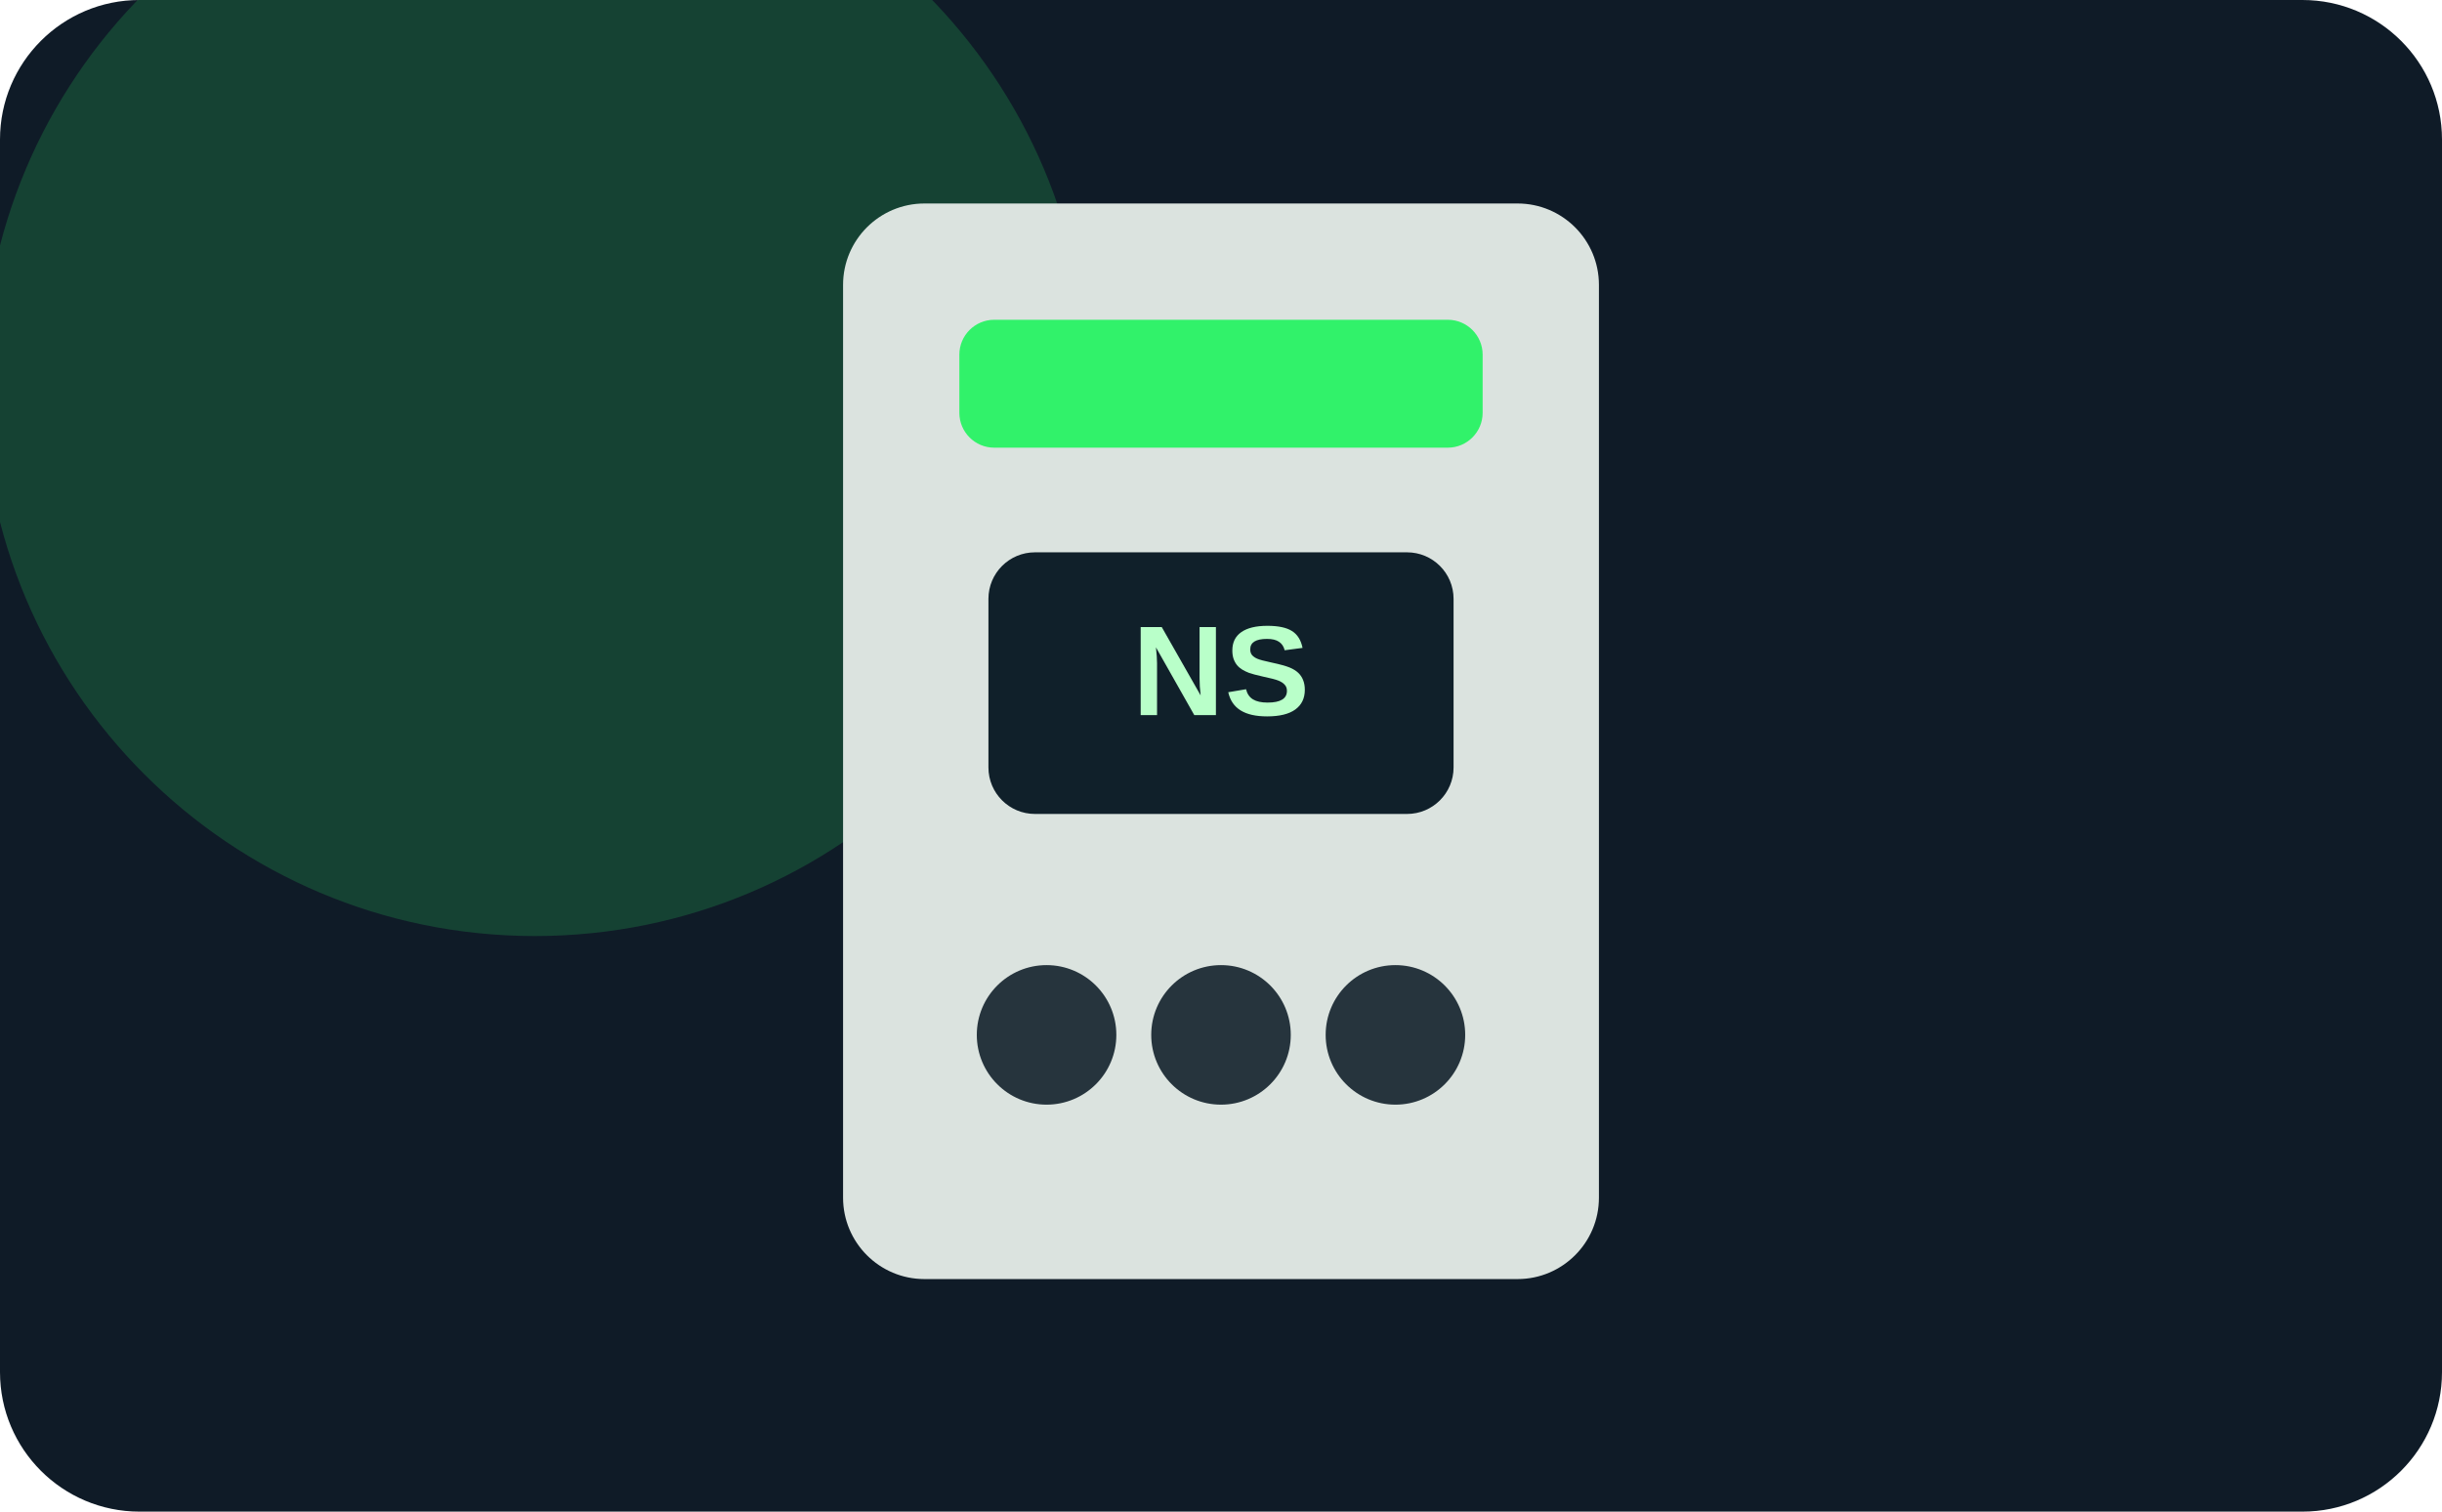
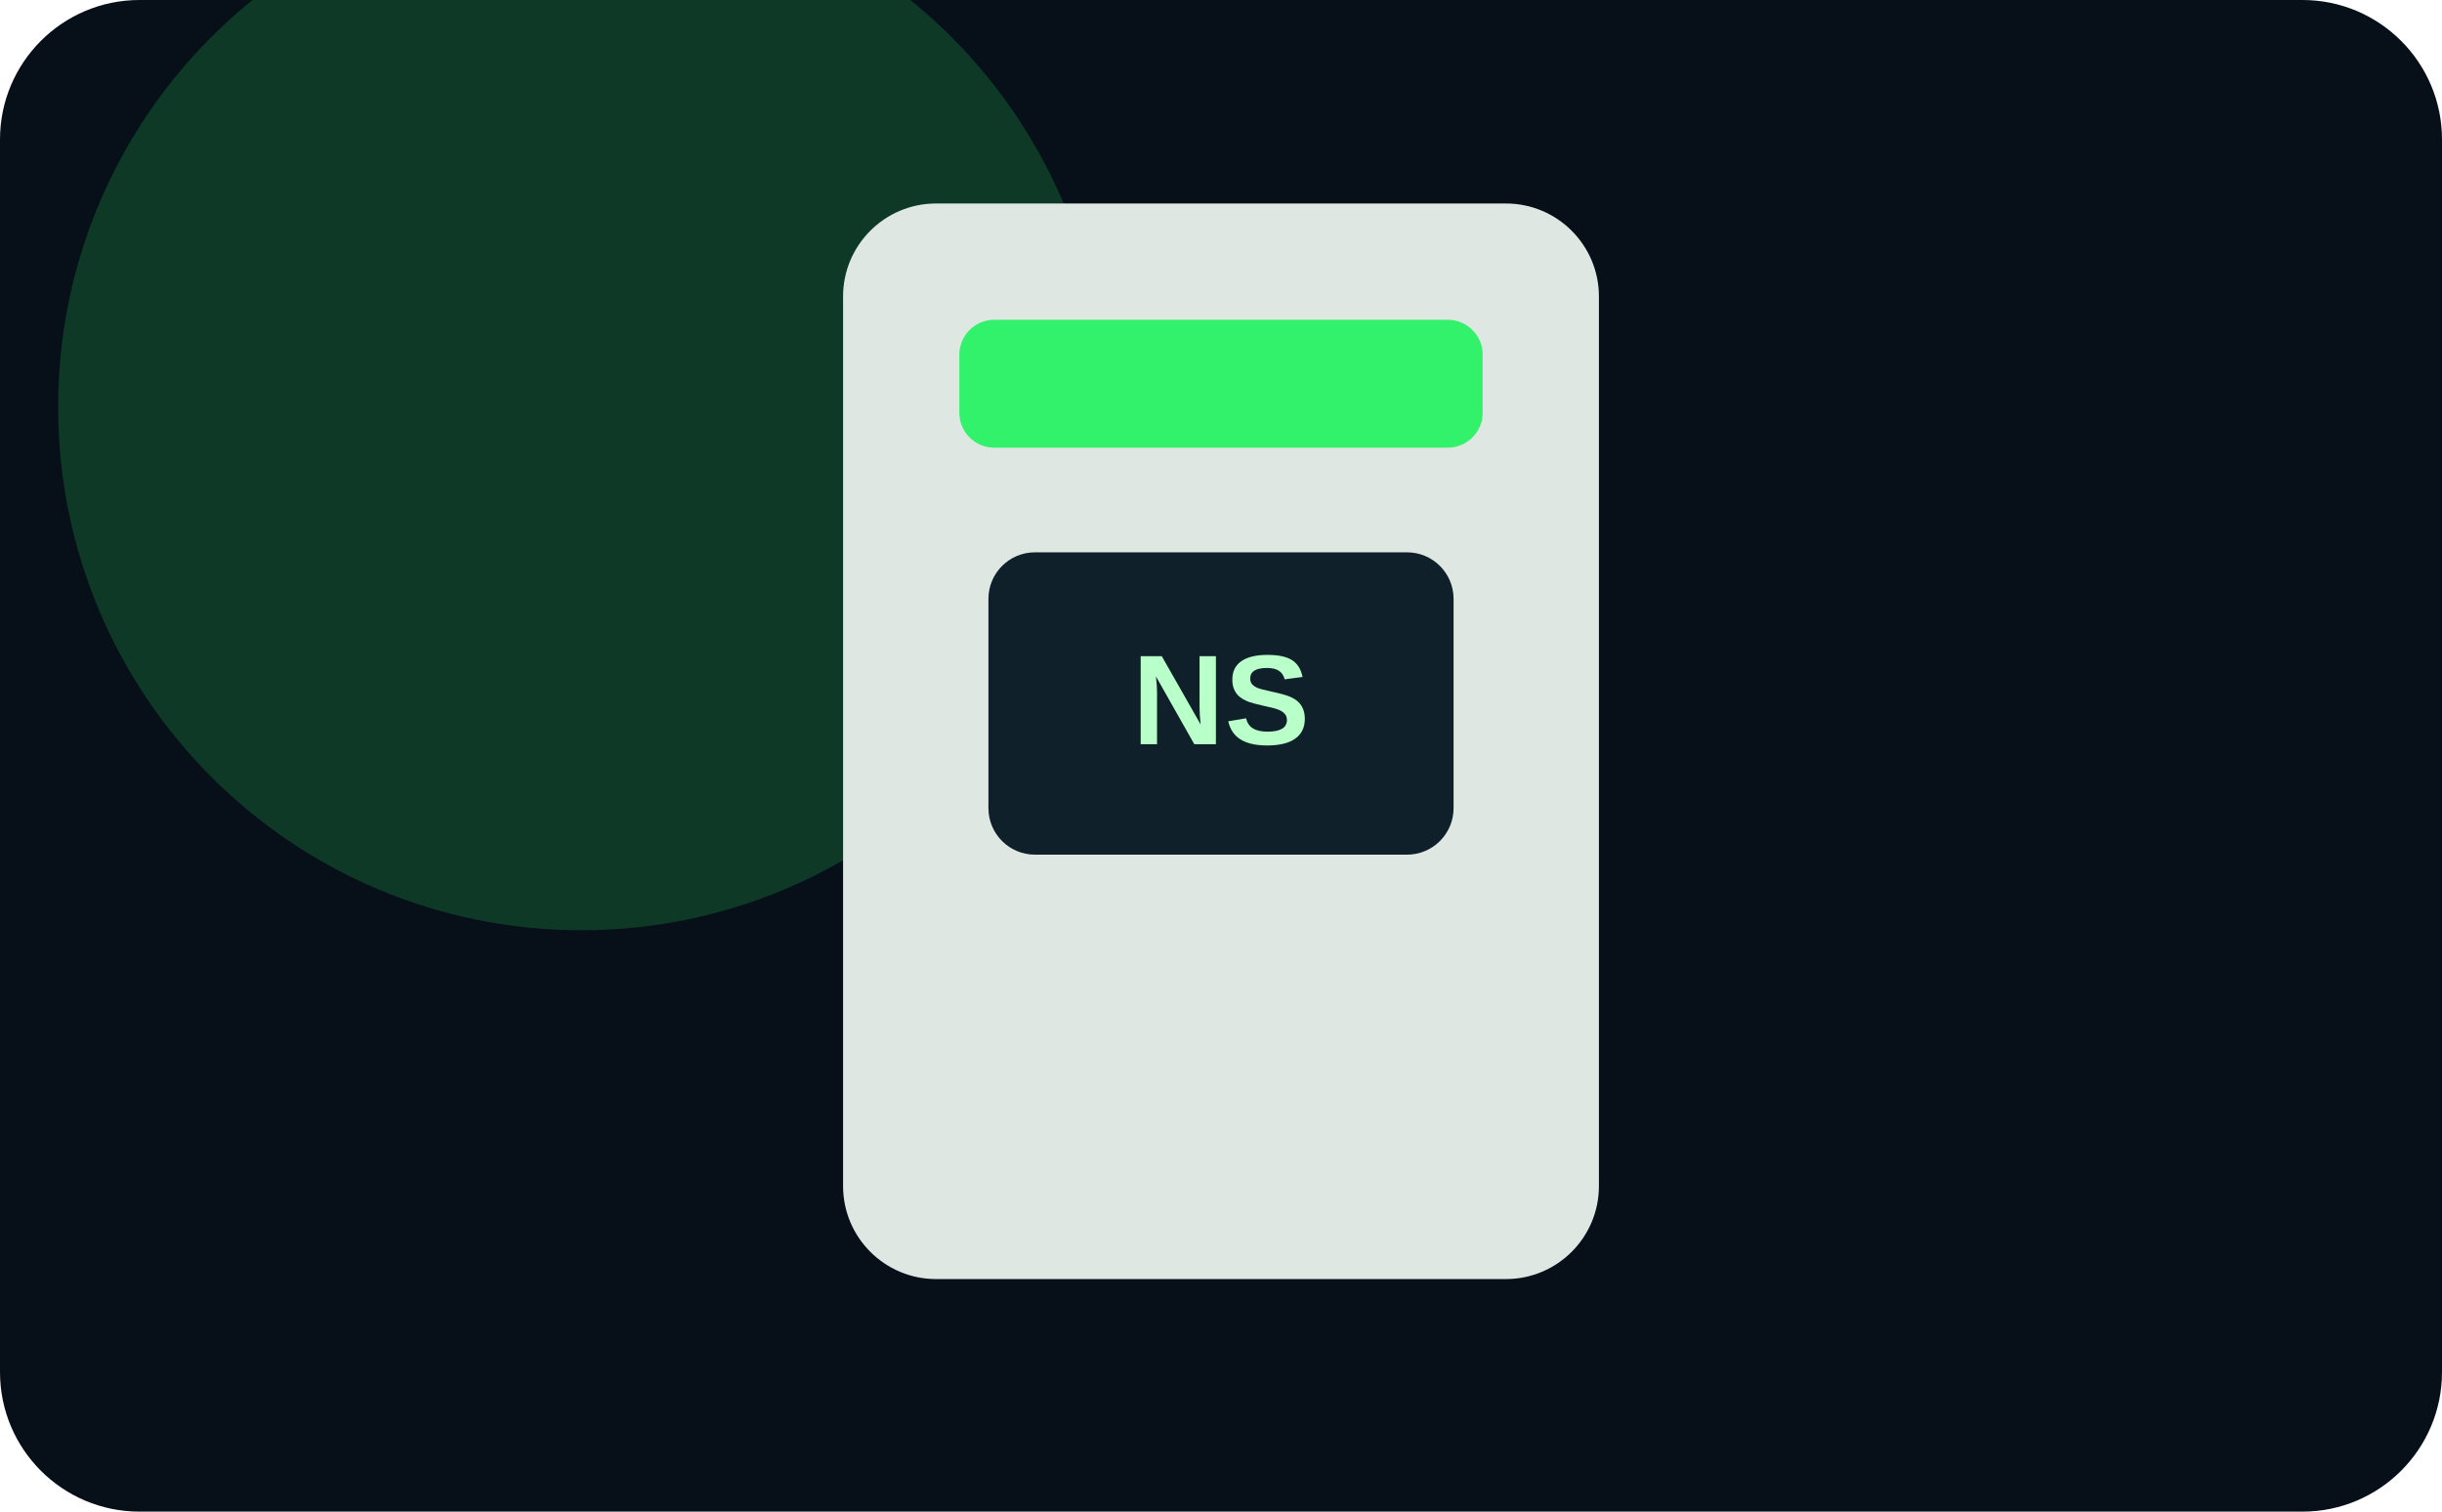
- <svg xmlns="http://www.w3.org/2000/svg" width="420" height="260" viewBox="0 0 420 260">
-   <rect width="420" height="260" rx="24" fill="#0f1b27" />
-   <circle cx="92" cy="66" r="95" fill="#31f26a" opacity=".18" />
-   <rect x="145" y="35" width="130" height="185" rx="14" fill="#dbe3df" />
+ <svg xmlns="http://www.w3.org/2000/svg" width="420" height="260">
+   <rect width="420" height="260" rx="24" fill="#071018" />
+   <circle cx="100" cy="70" r="90" fill="#31f26a" opacity=".18" />
+   <rect x="145" y="35" width="130" height="185" rx="16" fill="#dfe7e3" />
  <rect x="165" y="55" width="90" height="22" rx="6" fill="#31f26a" />
-   <rect x="170" y="95" width="80" height="45" rx="8" fill="#10202a" />
-   <text x="210" y="123" fill="#b9ffc9" font-family="Arial" font-size="22" font-weight="700" text-anchor="middle">NS</text>
-   <circle cx="180" cy="178" r="12" fill="#26343d" />
-   <circle cx="210" cy="178" r="12" fill="#26343d" />
-   <circle cx="240" cy="178" r="12" fill="#26343d" />
+   <rect x="170" y="95" width="80" height="52" rx="8" fill="#0f202a" />
+   <text x="210" y="128" fill="#b9ffc9" font-family="Arial" font-size="22" font-weight="700" text-anchor="middle">NS</text>
</svg>
